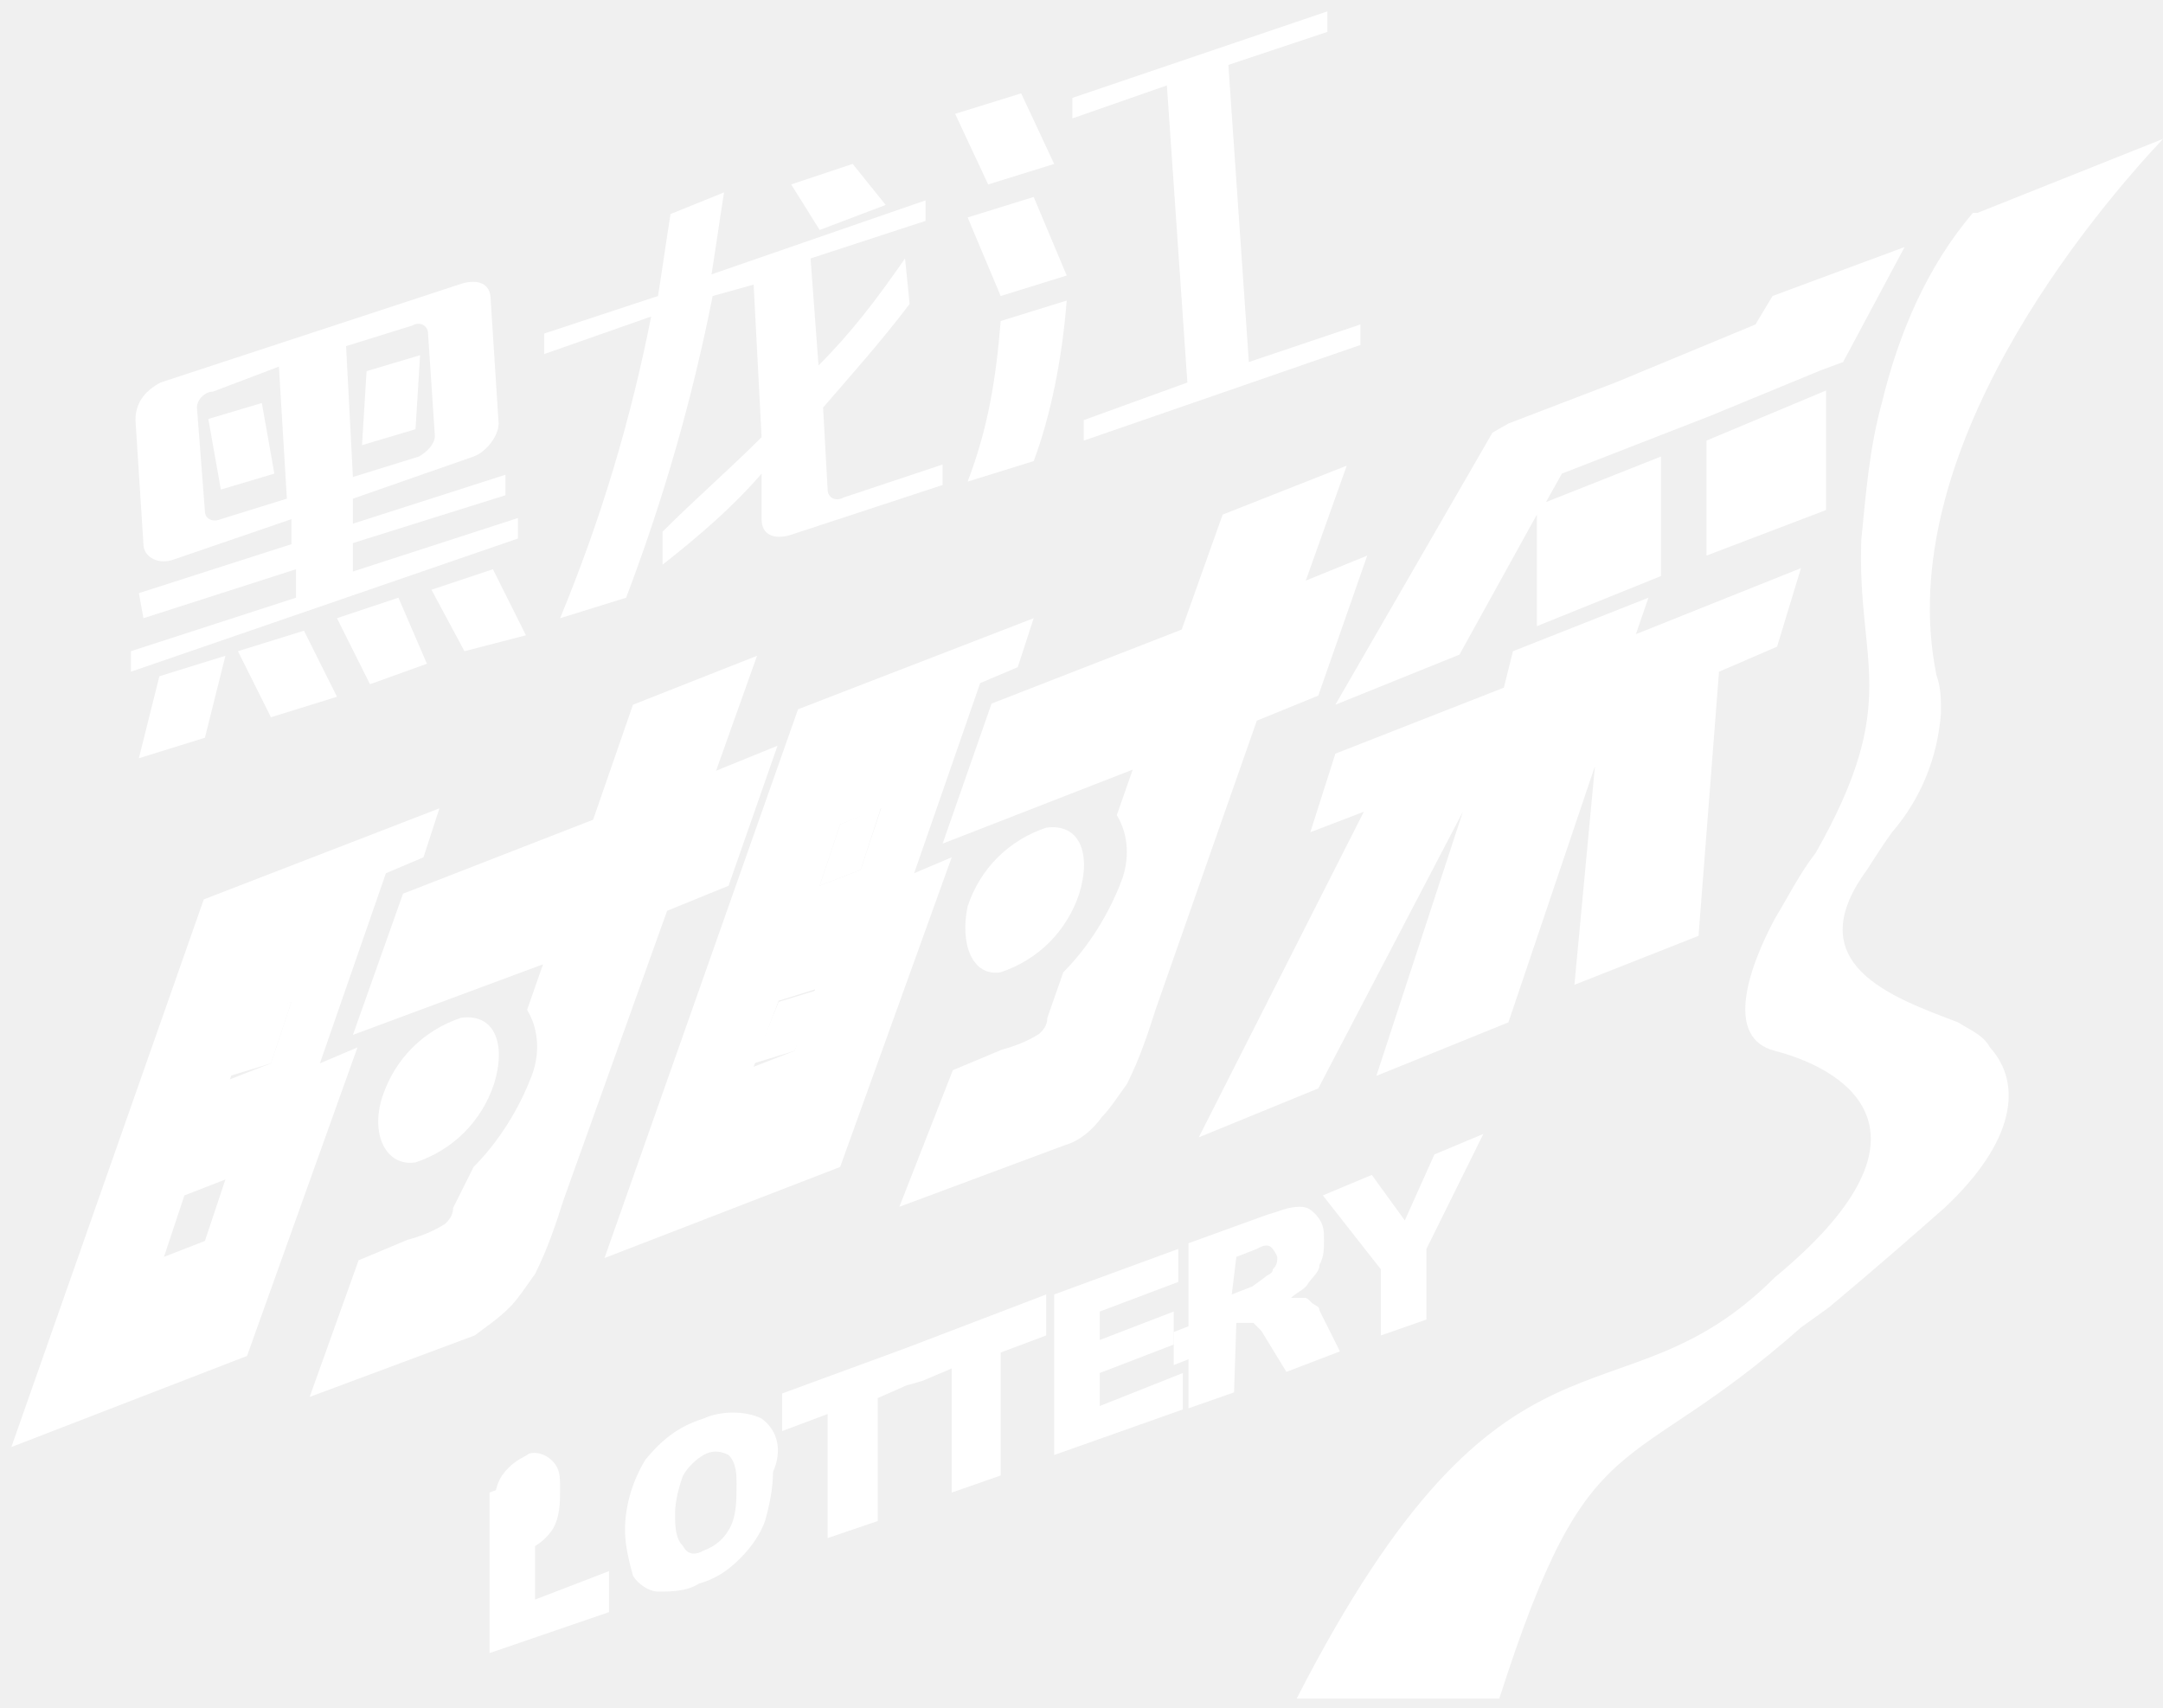
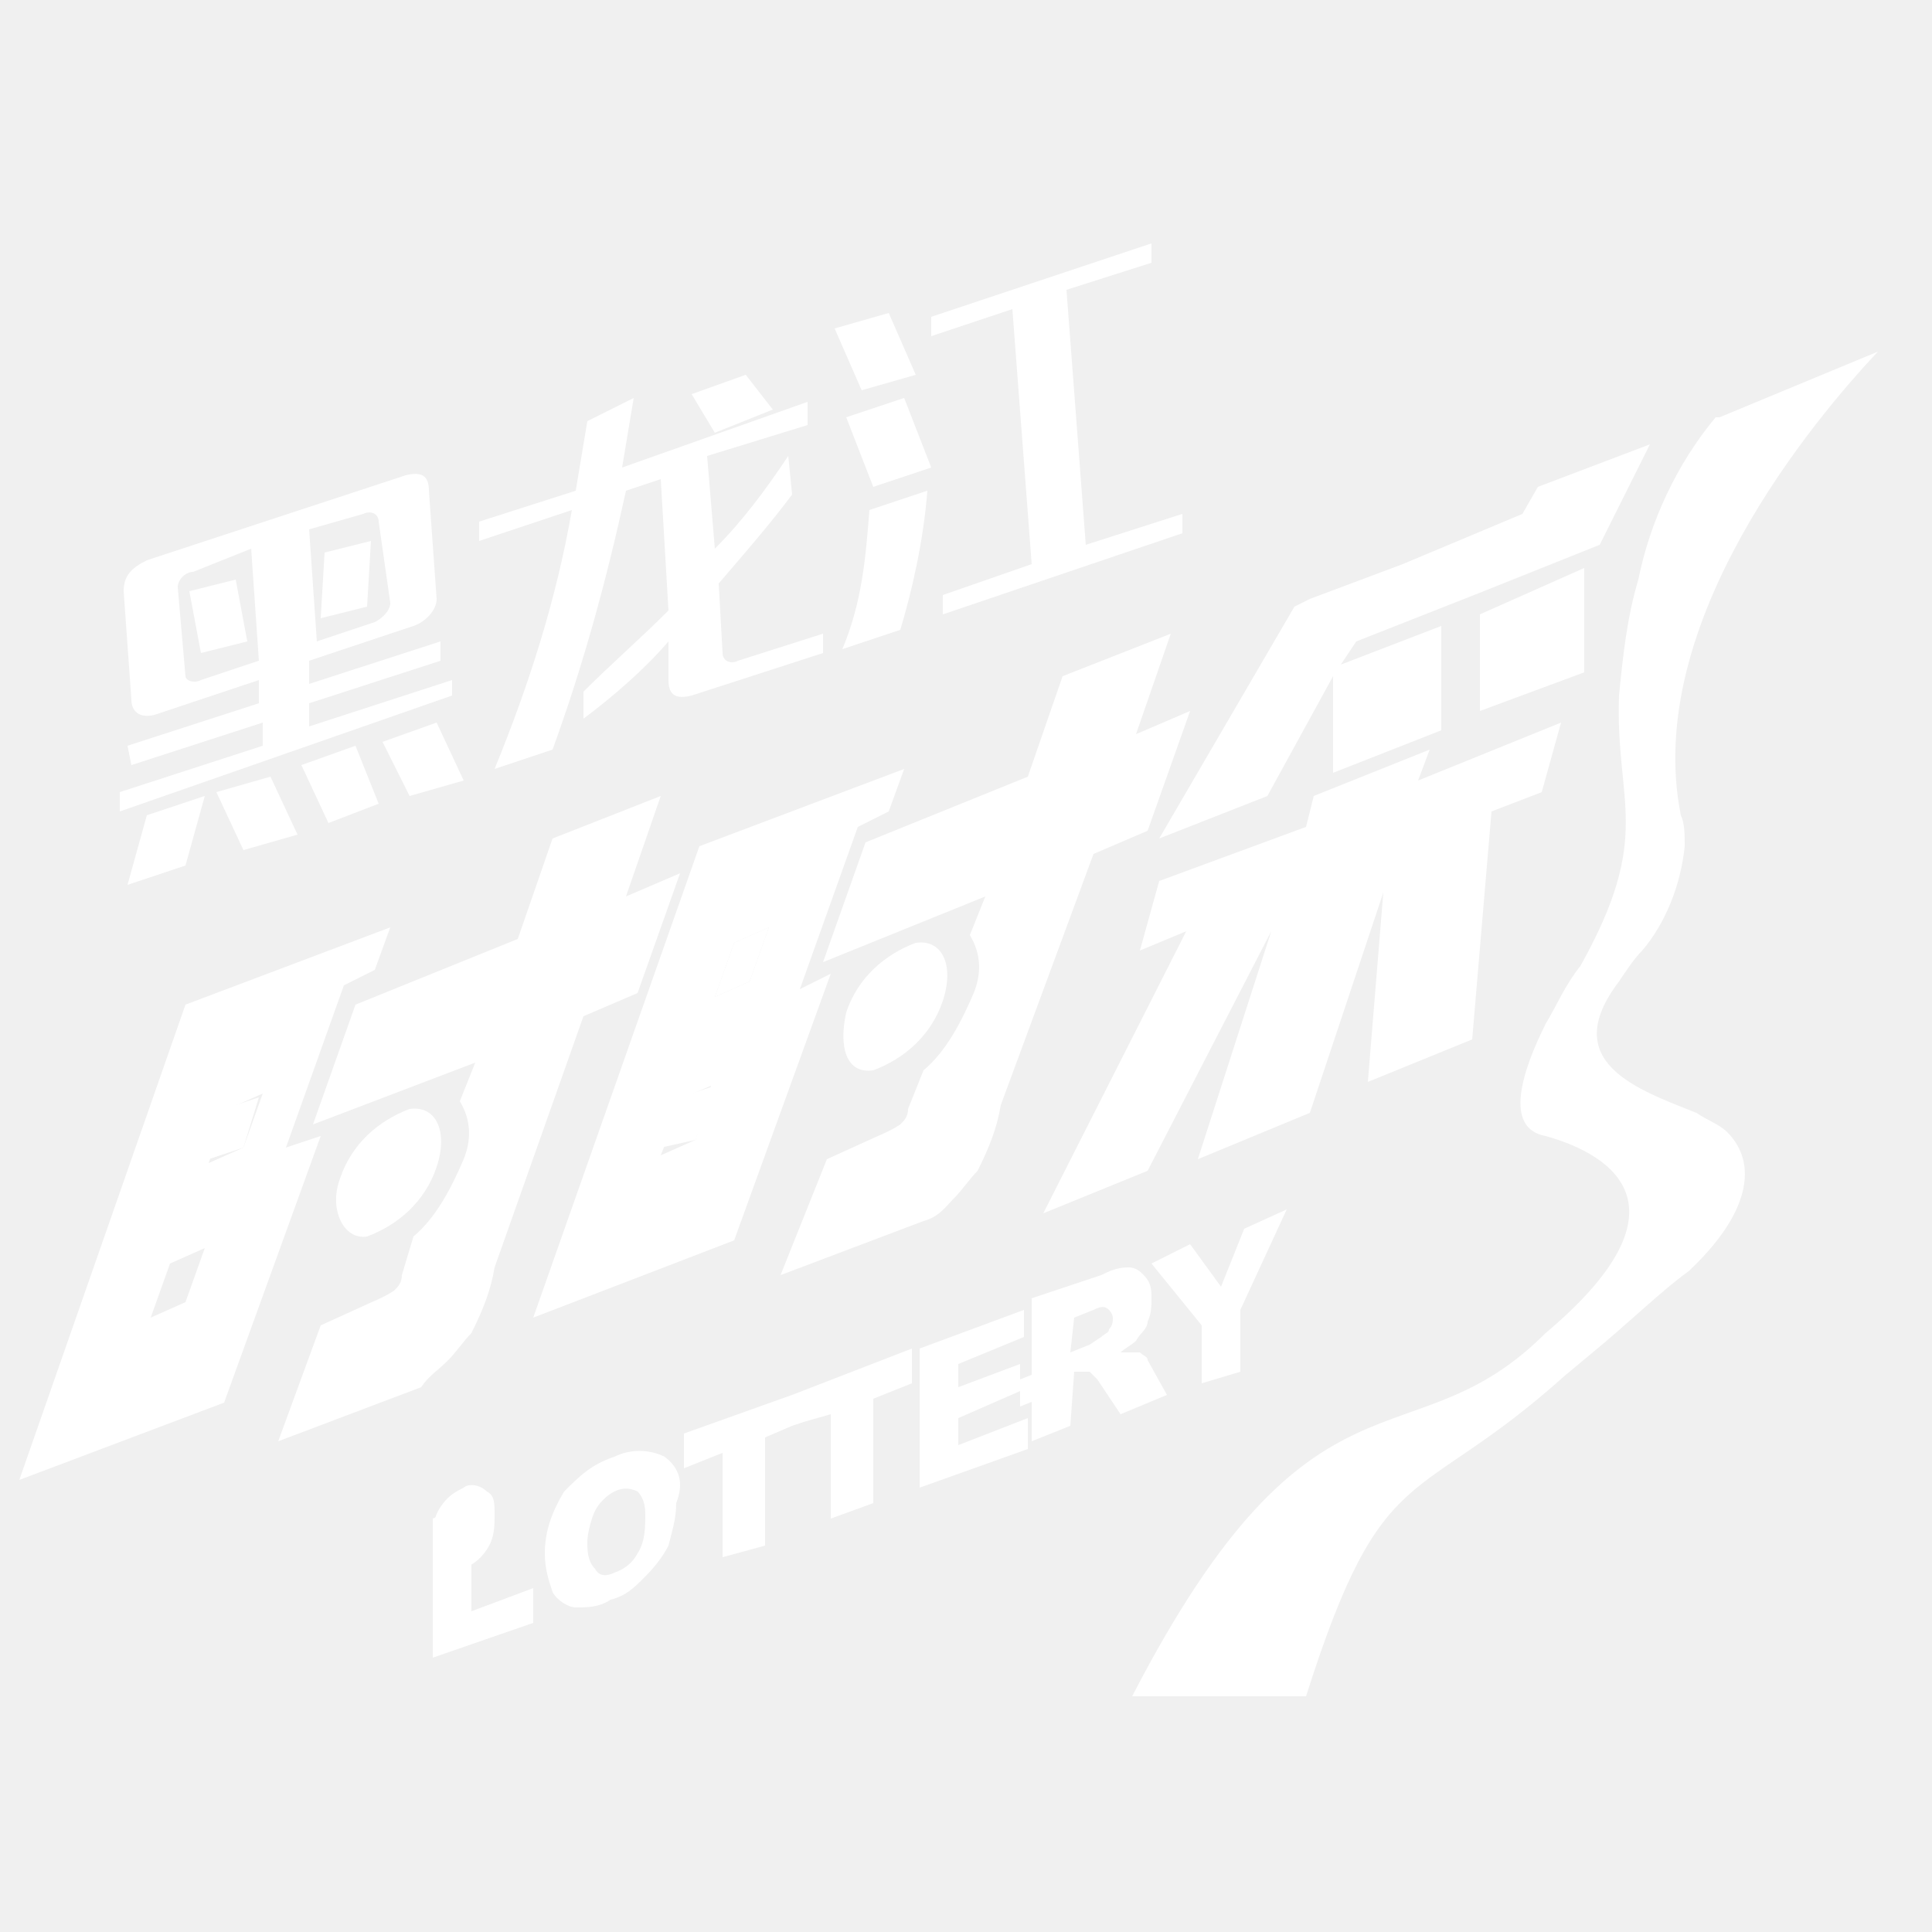
- <svg xmlns="http://www.w3.org/2000/svg" version="1.1" id="logo_x5F_cqssc" x="0px" y="0px" viewBox="0 0 190 150" style="enable-background:new 0 0 190 150;" xml:space="preserve">
+ <svg xmlns="http://www.w3.org/2000/svg" version="1.1" id="logo_x5F_cqssc" x="0px" y="0px" viewBox="0 0 50 50" style="enable-background:new 0 0 50 50;" xml:space="preserve">
  <style type="text/css">
	.st0{fill:#FFFFFF;}
</style>
  <g id="图层_2">
    <g id="top">
-       <path class="st0" d="M46.3,127.8c-0.7,0.4-1.4,0.7-2.2,1.8c-0.7,1.1-0.7,2.2-0.7,3.3c0,1.1,0,2.2,0.7,2.9c0.7,0.4,1.4,0.7,2.2,0.4    c0.7-0.4,1.4-0.7,2.2-1.8c0.7-1.1,0.7-2.5,0.7-3.6c0-1.1,0-1.8-0.7-2.5C47.7,127.5,46.6,127.5,46.3,127.8z" />
-       <polygon class="st0" points="47,129.6 43,131.1 43,145.2 53.5,141.6 53.5,138 47,140.5   " />
-       <polygon class="st0" points="69.8,92.3 72,86.9 68.4,88 66.2,93.4   " />
-       <polygon class="st0" points="20.2,94.5 23.8,93.4 25.6,88 22,89.1   " />
-       <path class="st0" d="M106,118.8c0.4,0,0.4-0.4,0.7-0.7c0-0.4,0-0.7,0-1.1c0-0.4,0-0.7-0.4-0.7s-0.7,0-1.4,0l-1.8,0.7v2.9l1.8-0.7    L106,118.8z" />
-       <polygon class="st0" points="77.4,70.9 73.8,72.4 72,77.8 75.6,76.4   " />
-       <path class="st0" d="M28.1,93.4l5.8-16.7l3.3-1.4l1.4-4.3l-20.7,8L1,127.1l20.7-8L31.4,92L28.1,93.4z M18,109l-3.6,1.4l1.8-5.4    l3.6-1.4L18,109z M23.8,93.4l-3.6,1.4l1.8-5.4l3.6-1.4L23.8,93.4z" />
-       <path class="st0" d="M73.8,102.5l9.8-27.2l-3.3,1.4l5.8-16.7l3.3-1.4l1.4-4.3l-20.7,8l-17,48.2L73.8,102.5z M73.8,72.4l3.6-1.4    l-1.8,5.4L72,77.8L73.8,72.4z M71.6,86.9l-1.8,5.4l-3.6,1.4l2.2-5.8L71.6,86.9z" />
-       <path class="st0" d="M110.4,63.3l5.4-2.2l4.3-12.3l-5.4,2.2l3.6-10.1l-10.9,4.3l-3.6,10.1l-16.7,6.5l-4.3,12.3l16.7-6.5l-1.4,4    c1.1,1.8,1.1,4,0.4,5.8c-1.1,2.9-2.9,5.8-5.1,8l-1.4,4c0,0.7-0.4,1.1-0.7,1.4c-1.1,0.7-2.2,1.1-3.3,1.4l-4.3,1.8l-4.7,12l14.5-5.4    c1.4-0.4,2.5-1.4,3.3-2.5c0.7-0.7,1.4-1.8,2.2-2.9c1.1-2.2,1.8-4.3,2.5-6.5L110.4,63.3z" />
-       <path class="st0" d="M44.8,114.8c0.7-0.7,1.4-1.8,2.2-2.9c1.1-2.2,1.8-4.3,2.5-6.5L58.6,80l5.4-2.2l4.3-12.3l-5.4,2.2l3.6-10.1    l-10.9,4.3L52.1,72l-16.7,6.5L31,90.9l16.7-6.2l-1.4,4c1.1,1.8,1.1,4,0.4,5.8c-1.1,2.9-2.9,5.8-5.1,8l-1.8,3.6    c0,0.7-0.4,1.1-0.7,1.4c-1.1,0.7-2.2,1.1-3.3,1.4l-4.3,1.8l-4.3,12l14.5-5.4C42.6,116.6,43.7,115.9,44.8,114.8z" />
-       <path class="st0" d="M87.9,85.4c3.3-1.1,5.8-3.6,6.9-6.9c1.1-3.6,0-6.2-2.9-5.8c-3.3,1.1-5.8,3.6-6.9,6.9    C84.3,82.9,85.4,85.8,87.9,85.4z" />
-       <path class="st0" d="M36.5,102.1c3.3-1.1,5.8-3.6,6.9-6.9c1.1-3.6,0-6.2-2.9-5.8c-3.3,1.1-5.8,3.6-6.9,6.9    C32.5,99.6,33.9,102.5,36.5,102.1z" />
-       <path class="st0" d="M108.6,116.2h0.4c0.4,0,0.7,0,1.1,0c0.4,0.4,0.4,0.4,0.7,0.7l2.2,3.6l4.7-1.8l-1.8-3.6c0-0.4-0.4-0.4-0.7-0.7    c-0.4-0.4-0.4-0.4-0.7-0.4c-0.4,0-0.7,0-1.1,0c0.4-0.4,1.1-0.7,1.4-1.1c0.4-0.7,1.1-1.1,1.1-1.8c0.4-0.7,0.4-1.4,0.4-2.2    s0-1.4-0.7-2.2c-0.4-0.4-0.7-0.7-1.4-0.7c-1.1,0-1.8,0.4-2.9,0.7l-6.9,2.5v14.5l4-1.4L108.6,116.2z M108.6,110.4l1.8-0.7    c0.7-0.4,1.1-0.4,1.4,0s0.4,0.7,0.4,0.7c0,0.4,0,0.7-0.4,1.1c0,0.4-0.4,0.4-0.7,0.7L110,113l-1.8,0.7L108.6,110.4z" />
-       <polygon class="st0" points="96.6,120.6 103.1,118.1 103.1,115.2 96.6,117.7 96.6,115.2 103.5,112.6 103.5,109.7 92.6,113.7     92.6,127.8 103.9,123.8 103.9,120.6 96.6,123.5   " />
-       <path class="st0" d="M66.9,124.6c-1.4-0.7-3.6-0.7-5.1,0c-2.2,0.7-3.6,1.8-5.1,3.6c-1.1,1.8-1.8,4-1.8,6.2c0,1.4,0.4,2.9,0.7,4    c0.4,0.7,1.4,1.4,2.2,1.4c1.1,0,2.5,0,3.6-0.7c1.4-0.4,2.5-1.1,3.6-2.2c1.1-1.1,1.8-2.2,2.2-3.3c0.4-1.4,0.7-2.9,0.7-4.3    C68.7,127.5,68.4,125.7,66.9,124.6z M64,134.4c-0.4,0.7-1.1,1.4-2.2,1.8c-0.7,0.4-1.4,0.4-1.8-0.4c-0.7-0.7-0.7-1.8-0.7-2.9    s0.4-2.5,0.7-3.3c0.4-0.7,1.1-1.4,1.8-1.8c0.7-0.4,1.4-0.4,2.2,0c0.7,0.7,0.7,1.8,0.7,2.5C64.7,131.8,64.7,133.3,64,134.4    L64,134.4z" />
-       <polygon class="st0" points="125.3,115.9 125.3,109.7 130.3,99.6 126,101.4 123.4,107.2 120.5,103.2 116.2,105 121.3,111.5     121.3,117.3   " />
-       <polygon class="st0" points="68.7,122.4 68.7,125.7 72.7,124.2 72.7,135.1 77.1,133.6 77.1,122.8 79.6,121.7 81,121.3 83.6,120.2     83.6,131.1 87.9,129.6 87.9,118.8 91.9,117.3 91.9,113.7 79.6,118.4   " />
-       <polygon class="st0" points="149.9,48.8 160.4,44.8 160.4,34.3 149.9,38.7   " />
-       <polygon class="st0" points="115.8,95.6 128.5,71.3 120.9,94.5 132.5,89.8 140.1,67.3 138.3,86.5 149.2,82.2 151,59 156.1,56.8     158.2,49.9 143.7,55.7 144.8,52.5 132.9,57.2 132.1,60.4 117.3,66.2 115.1,73.1 119.8,71.3 105.3,99.9   " />
-       <polygon class="st0" points="135,45.2 135,55 145.9,50.6 145.9,40.1 135.8,44.1 137.2,41.6 150.3,36.5 160,32.5 161.9,31.8     167.3,21.7 155.7,26 154.2,28.5 141.9,33.6 132.5,37.2 131.1,38 117.3,61.9 128.2,57.5   " />
-       <path class="st0" d="M172,89.8L172,89.8c-5.8-2.2-14.1-5.1-8-13.4c0.7-1.1,1.4-2.2,2.2-3.3c2.5-2.9,4-6.5,4.3-10.5    c0-1.1,0-2.2-0.4-3.3c-4-19.6,13.8-40.6,19.9-47.1l-16.3,6.5h-0.4c-4,4.7-6.5,10.5-8,16.7l0,0c-1.1,4-1.4,8-1.8,12    c-0.4,10.9,3.6,14.1-4,27.5l0,0c-1.4,1.8-2.5,4-3.6,5.8c-2.5,4.7-4.3,10.5,0,11.6c6.9,1.8,14.9,7.6,0,19.9l0,0    c-13.8,13.8-23.6,1.1-42,37h17.8c8-25,10.9-18.8,26.5-32.6l0,0l2.5-1.8c4.3-3.6,7.6-6.5,10.1-8.7c6.2-5.8,6.9-10.9,4-14.1    C174.2,90.9,173.1,90.5,172,89.8z" />
+       <path class="st0" d="M12,38.5c-0.2,0.1-0.4,0.2-0.6,0.5c-0.2,0.3-0.2,0.6-0.2,0.8s0,0.6,0.2,0.7c0.2,0.1,0.4,0.2,0.6,0.1    c0.2-0.1,0.4-0.2,0.6-0.5c0.2-0.3,0.2-0.6,0.2-0.9c0-0.3,0-0.5-0.2-0.6C12.4,38.4,12.1,38.4,12,38.5z" />
+       <polygon class="st0" points="12.2,38.9 11.2,39.3 11.2,42.9 13.8,42 13.8,41.1 12.2,41.7   " />
+       <polygon class="st0" points="18,29.5 18.5,28.1 17.6,28.4 17.1,29.7   " />
+       <polygon class="st0" points="5.4,30 6.3,29.7 6.7,28.4 5.8,28.7   " />
+       <path class="st0" d="M27.2,36.2c0.1,0,0.1-0.1,0.2-0.2c0-0.1,0-0.2,0-0.3s0-0.2-0.1-0.2s-0.2,0-0.4,0l-0.5,0.2v0.7l0.5-0.2    L27.2,36.2z" />
+       <polygon class="st0" points="19.9,24 19,24.4 18.5,25.8 19.4,25.4   " />
+       <path class="st0" d="M7.4,29.7l1.5-4.2l0.8-0.4l0.4-1.1l-5.3,2L0.5,38.3l5.3-2l2.5-6.9L7.4,29.7z M4.8,33.7l-0.9,0.4l0.5-1.4    l0.9-0.4L4.8,33.7z M6.3,29.7l-0.9,0.4l0.5-1.4l0.9-0.4L6.3,29.7z" />
+       <path class="st0" d="M19,32.1l2.5-6.9l-0.8,0.4l1.5-4.2l0.8-0.4l0.4-1.1l-5.3,2l-4.3,12.2L19,32.1z M19,24.4l0.9-0.4l-0.5,1.4    l-0.9,0.4L19,24.4z M18.4,28.1L18,29.5l-0.9,0.4l0.6-1.5L18.4,28.1z" />
+       <path class="st0" d="M28.3,22.1l1.4-0.6l1.1-3.1L29.4,19l0.9-2.6l-2.8,1.1l-0.9,2.6l-4.2,1.7l-1.1,3.1l4.2-1.7l-0.4,1    c0.3,0.5,0.3,1,0.1,1.5c-0.3,0.7-0.7,1.5-1.3,2l-0.4,1c0,0.2-0.1,0.3-0.2,0.4c-0.3,0.2-0.6,0.3-0.8,0.4l-1.1,0.5l-1.2,3l3.7-1.4    c0.4-0.1,0.6-0.4,0.8-0.6c0.2-0.2,0.4-0.5,0.6-0.7c0.3-0.6,0.5-1.1,0.6-1.7L28.3,22.1z" />
+       <path class="st0" d="M11.6,35.2c0.2-0.2,0.4-0.5,0.6-0.7c0.3-0.6,0.5-1.1,0.6-1.7l2.3-6.5l1.4-0.6l1.1-3.1l-1.4,0.6l0.9-2.6    l-2.8,1.1l-0.9,2.6L9.2,26l-1.1,3.1l4.2-1.6l-0.4,1c0.3,0.5,0.3,1,0.1,1.5c-0.3,0.7-0.7,1.5-1.3,2L10.4,33c0,0.2-0.1,0.3-0.2,0.4    c-0.3,0.2-0.6,0.3-0.8,0.4l-1.1,0.5l-1.1,3l3.7-1.4C11.1,35.6,11.3,35.5,11.6,35.2z" />
+       <path class="st0" d="M22.6,27.7c0.8-0.3,1.5-0.9,1.8-1.8c0.3-0.9,0-1.6-0.7-1.5c-0.8,0.3-1.5,0.9-1.8,1.8    C21.7,27.1,21.9,27.8,22.6,27.7z" />
+       <path class="st0" d="M9.5,32c0.8-0.3,1.5-0.9,1.8-1.8c0.3-0.9,0-1.6-0.7-1.5c-0.8,0.3-1.5,0.9-1.8,1.8C8.5,31.3,8.9,32.1,9.5,32z" />
+       <path class="st0" d="M27.8,35.5h0.1c0.1,0,0.2,0,0.3,0c0.1,0.1,0.1,0.1,0.2,0.2l0.6,0.9l1.2-0.5l-0.5-0.9c0-0.1-0.1-0.1-0.2-0.2    C29.4,35,29.4,35,29.3,35c-0.1,0-0.2,0-0.3,0c0.1-0.1,0.3-0.2,0.4-0.3c0.1-0.2,0.3-0.3,0.3-0.5c0.1-0.2,0.1-0.4,0.1-0.6    c0-0.2,0-0.4-0.2-0.6c-0.1-0.1-0.2-0.2-0.4-0.2c-0.3,0-0.5,0.1-0.7,0.2l-1.8,0.6v3.7l1-0.4L27.8,35.5z M27.8,34.1l0.5-0.2    c0.2-0.1,0.3-0.1,0.4,0s0.1,0.2,0.1,0.2c0,0.1,0,0.2-0.1,0.3c0,0.1-0.1,0.1-0.2,0.2l-0.3,0.2l-0.5,0.2L27.8,34.1z" />
+       <polygon class="st0" points="24.8,36.7 26.4,36 26.4,35.3 24.8,35.9 24.8,35.3 26.5,34.6 26.5,33.9 23.8,34.9 23.8,38.5     26.6,37.5 26.6,36.7 24.8,37.4   " />
+       <path class="st0" d="M17.2,37.7c-0.4-0.2-0.9-0.2-1.3,0c-0.6,0.2-0.9,0.5-1.3,0.9c-0.3,0.5-0.5,1-0.5,1.6c0,0.4,0.1,0.7,0.2,1    c0.1,0.2,0.4,0.4,0.6,0.4c0.3,0,0.6,0,0.9-0.2c0.4-0.1,0.6-0.3,0.9-0.6c0.3-0.3,0.5-0.6,0.6-0.8c0.1-0.4,0.2-0.7,0.2-1.1    C17.7,38.4,17.6,38,17.2,37.7z M16.5,40.2c-0.1,0.2-0.3,0.4-0.6,0.5c-0.2,0.1-0.4,0.1-0.5-0.1c-0.2-0.2-0.2-0.5-0.2-0.7    s0.1-0.6,0.2-0.8c0.1-0.2,0.3-0.4,0.5-0.5c0.2-0.1,0.4-0.1,0.6,0c0.2,0.2,0.2,0.5,0.2,0.6C16.7,39.5,16.7,39.9,16.5,40.2    L16.5,40.2z" />
+       <polygon class="st0" points="32.1,35.5 32.1,33.9 33.3,31.3 32.2,31.8 31.6,33.3 30.8,32.2 29.8,32.7 31.1,34.3 31.1,35.8   " />
+       <polygon class="st0" points="17.7,37.1 17.7,38 18.7,37.6 18.7,40.3 19.8,40 19.8,37.2 20.5,36.9 20.8,36.8 21.5,36.6 21.5,39.3     22.6,38.9 22.6,36.2 23.6,35.8 23.6,34.9 20.5,36.1   " />
+       <polygon class="st0" points="38.3,18.4 41,17.4 41,14.7 38.3,15.9   " />
+       <polygon class="st0" points="29.7,30.3 32.9,24.1 31,30 33.9,28.8 35.8,23.1 35.4,28 38.1,26.9 38.6,21 39.9,20.5 40.4,18.7     36.7,20.2 37,19.4 34,20.6 33.8,21.4 30,22.8 29.5,24.6 30.7,24.1 27,31.4   " />
+       <polygon class="st0" points="34.5,17.5 34.5,20 37.3,18.9 37.3,16.2 34.7,17.2 35.1,16.6 38.4,15.3 40.9,14.3 41.4,14.1     42.7,11.5 39.8,12.6 39.4,13.3 36.3,14.6 33.9,15.5 33.5,15.7 30,21.7 32.8,20.6   " />
+       <path class="st0" d="M43.9,28.8L43.9,28.8c-1.5-0.6-3.6-1.3-2-3.4c0.2-0.3,0.4-0.6,0.6-0.8c0.6-0.7,1-1.7,1.1-2.7    c0-0.3,0-0.6-0.1-0.8c-1-5,3.5-10.3,5.1-12l-4.1,1.7h-0.1c-1,1.2-1.7,2.7-2,4.2l0,0c-0.3,1-0.4,2-0.5,3c-0.1,2.8,0.9,3.6-1,7l0,0    c-0.4,0.5-0.6,1-0.9,1.5c-0.6,1.2-1.1,2.7,0,2.9c1.8,0.5,3.8,1.9,0,5.1l0,0c-3.5,3.5-6,0.3-10.7,9.4h4.5c2-6.3,2.8-4.8,6.7-8.3    l0,0l0.6-0.5c1.1-0.9,1.9-1.7,2.6-2.2c1.6-1.5,1.8-2.8,1-3.6C44.5,29.1,44.2,29,43.9,28.8z" />
    </g>
  </g>
  <g>
    <g>
-       <path class="st0" d="M12.2,52.1l13.4-4.3v-2.2l-10.5,3.6c-1.4,0.4-2.5-0.4-2.5-1.4l-0.7-10.9c0-1.4,0.7-2.5,2.2-3.3l26.5-8.7    c1.4-0.4,2.5,0,2.5,1.4l0.7,10.9c0,1.1-1.1,2.5-2.2,2.9L31,43.8v2.2l13.4-4.3v1.8L31,47.7v2.5l14.5-4.7v1.8L11.5,59v-1.8L26,52.5    v-2.5l-13.4,4.3L12.2,52.1z M12.2,66.6l1.8-7.2l5.8-1.8L18,64.8L12.2,66.6z M19.4,45.6l5.8-1.8l-0.7-11.6l-5.8,2.2    c-0.7,0-1.4,0.7-1.4,1.4l0.7,9.1C18,45.6,18.7,45.9,19.4,45.6z M19.4,43l-1.1-6.2l4.7-1.4l1.1,6.2L19.4,43z M23.8,63l-2.9-5.8    l5.8-1.8l2.9,5.8L23.8,63z M32.5,60.1l-2.9-5.8l5.4-1.8l2.5,5.8L32.5,60.1z M37.6,29.3c0-0.7-0.7-1.1-1.4-0.7l-5.8,1.8L31,41.9    l5.8-1.8c0.7-0.4,1.4-1.1,1.4-1.8L37.6,29.3z M31.8,39.1l0.4-6.5l4.7-1.4l-0.4,6.5L31.8,39.1z M40.8,57.2l-2.9-5.4l5.4-1.8    l2.9,5.8L40.8,57.2z" />
-       <path class="st0" d="M63.6,16.9c-0.4,2.5-0.7,4.7-1.1,7.2l18.8-6.5v1.8l-10.1,3.3l0.7,9.4c2.9-2.9,5.1-5.8,7.6-9.4l0.4,4    c-2.5,3.3-5.1,6.2-7.6,9.1l0.4,7.2c0,0.7,0.7,1.1,1.4,0.7l8.7-2.9v1.8L69.4,47c-1.4,0.4-2.5,0-2.5-1.4l0-4c-2.5,2.9-5.4,5.4-8.7,8    v-2.9c2.9-2.9,5.8-5.4,8.7-8.3l-0.7-13.4L62.6,26c-1.8,9.1-4.3,17.8-7.6,26.5l-5.8,1.8c3.6-8.7,6.2-17.4,8-26.5l-9.4,3.3v-1.8    L57.8,26c0.4-2.5,0.7-4.7,1.1-7.2L63.6,16.9z M72,20.2l-2.5-4l5.4-1.8l2.9,3.6L72,20.2z" />
-       <path class="st0" d="M86.8,16.2l-2.9-6.2l5.8-1.8l2.9,6.2L86.8,16.2z M87.9,26L85,19.1l5.8-1.8l2.9,6.9L87.9,26z M85,42.3    c1.8-4.7,2.5-9.1,2.9-14.1l5.8-1.8c-0.4,5.1-1.4,10.1-2.9,14.1L85,42.3z M95.2,38.7v-1.8l9.1-3.3l-1.8-26.1l-8.3,2.9V8.6L116.6,1    v1.8l-8.7,2.9l1.8,26.1l9.8-3.3v1.8L95.2,38.7z" />
+       <path class="st0" d="M3.3,19.3l3.4-1.1v-0.6l-2.7,0.9c-0.4,0.1-0.6-0.1-0.6-0.4l-0.2-2.8c0-0.4,0.2-0.6,0.6-0.8l6.7-2.2    c0.4-0.1,0.6,0,0.6,0.4l0.2,2.8c0,0.3-0.3,0.6-0.6,0.7l-2.7,0.9v0.6l3.4-1.1v0.5l-3.4,1.1v0.6l3.7-1.2V18l-8.6,3v-0.5l3.7-1.2    v-0.6l-3.4,1.1L3.3,19.3z M3.3,22.9l0.5-1.8l1.5-0.5l-0.5,1.8L3.3,22.9z M5.2,17.6l1.5-0.5l-0.2-2.9L5,14.8    c-0.2,0-0.4,0.2-0.4,0.4l0.2,2.3C4.8,17.6,5,17.7,5.2,17.6z M5.2,16.9l-0.3-1.6L6.1,15l0.3,1.6L5.2,16.9z M6.3,22l-0.7-1.5L7,20.1    l0.7,1.5L6.3,22z M8.5,21.3l-0.7-1.5l1.4-0.5l0.6,1.5L8.5,21.3z M9.8,13.5c0-0.2-0.2-0.3-0.4-0.2L8,13.7l0.2,2.9l1.5-0.5    c0.2-0.1,0.4-0.3,0.4-0.5L9.8,13.5z M8.3,16l0.1-1.7L9.6,14l-0.1,1.7L8.3,16z M10.6,20.6l-0.7-1.4l1.4-0.5l0.7,1.5L10.6,20.6z" />
+       <path class="st0" d="M16.4,10.3c-0.1,0.6-0.2,1.2-0.3,1.8l4.8-1.7V11l-2.6,0.8l0.2,2.4c0.7-0.7,1.3-1.5,1.9-2.4l0.1,1    c-0.6,0.8-1.3,1.6-1.9,2.3l0.1,1.8c0,0.2,0.2,0.3,0.4,0.2l2.2-0.7v0.5L17.9,18c-0.4,0.1-0.6,0-0.6-0.4v-1c-0.6,0.7-1.4,1.4-2.2,2    v-0.7c0.7-0.7,1.5-1.4,2.2-2.1l-0.2-3.4l-0.9,0.3c-0.5,2.3-1.1,4.5-1.9,6.7l-1.5,0.5c0.9-2.2,1.6-4.4,2-6.7l-2.4,0.8v-0.5l2.5-0.8    c0.1-0.6,0.2-1.2,0.3-1.8L16.4,10.3z M18.5,11.2l-0.6-1l1.4-0.5l0.7,0.9L18.5,11.2z" />
+       <path class="st0" d="M22.3,10.1l-0.7-1.6L23,8.1l0.7,1.6L22.3,10.1z M22.6,12.6l-0.7-1.8l1.5-0.5l0.7,1.8L22.6,12.6z M21.8,16.8    c0.5-1.2,0.6-2.3,0.7-3.6l1.5-0.5c-0.1,1.3-0.4,2.6-0.7,3.6L21.8,16.8z M24.4,15.9v-0.5l2.3-0.8l-0.5-6.6l-2.1,0.7V8.2l5.7-1.9    v0.5l-2.2,0.7l0.5,6.6l2.5-0.8v0.5L24.4,15.9z" />
    </g>
  </g>
</svg>
